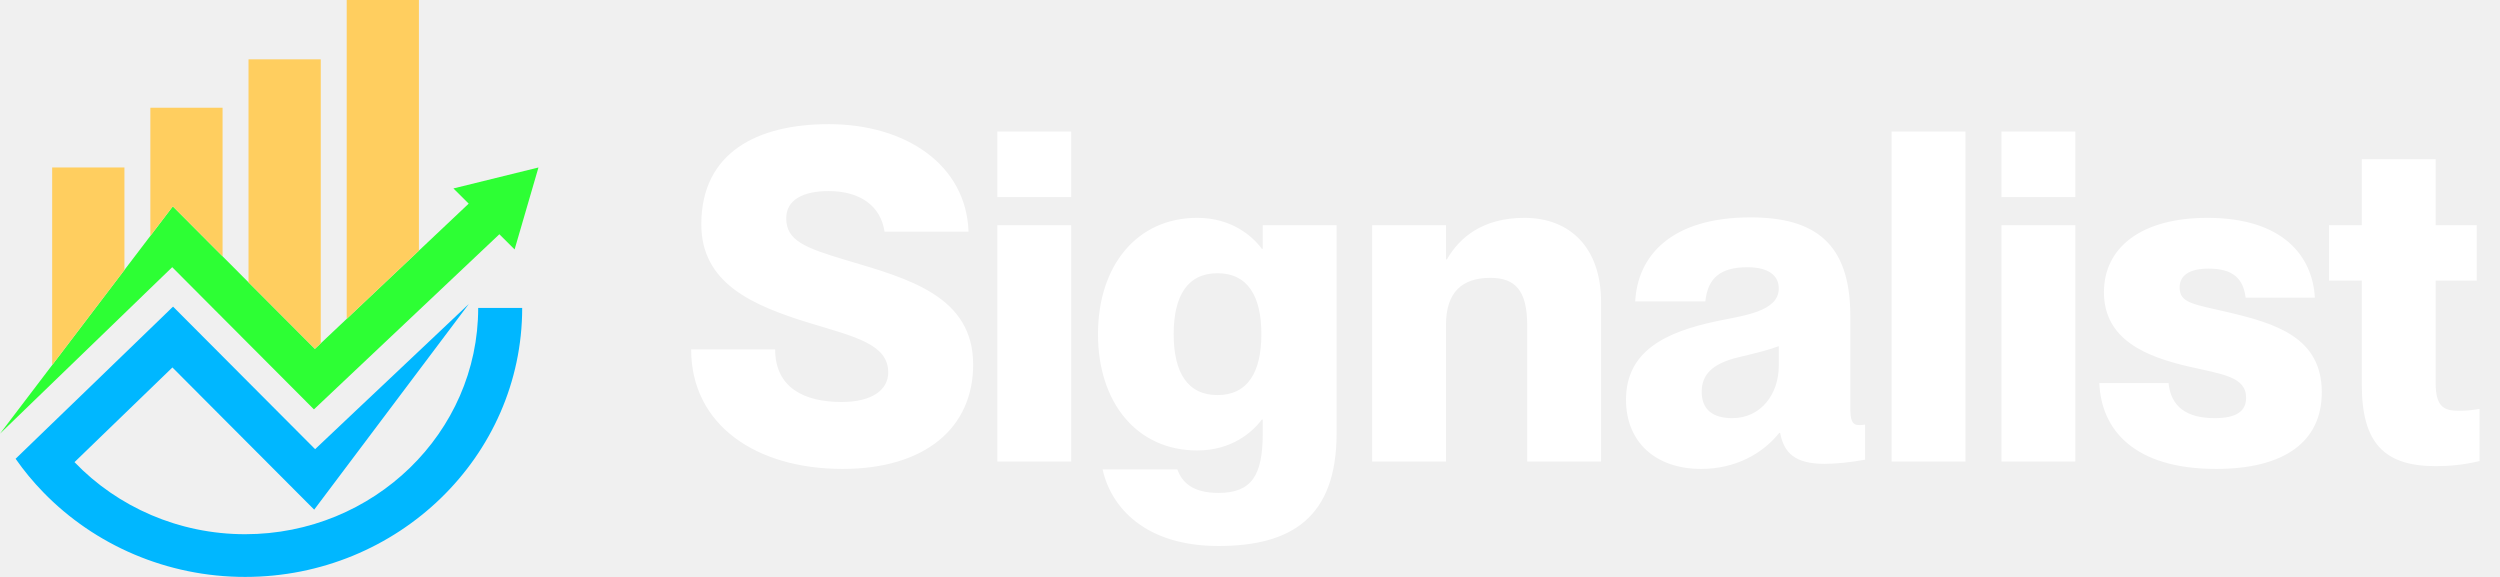
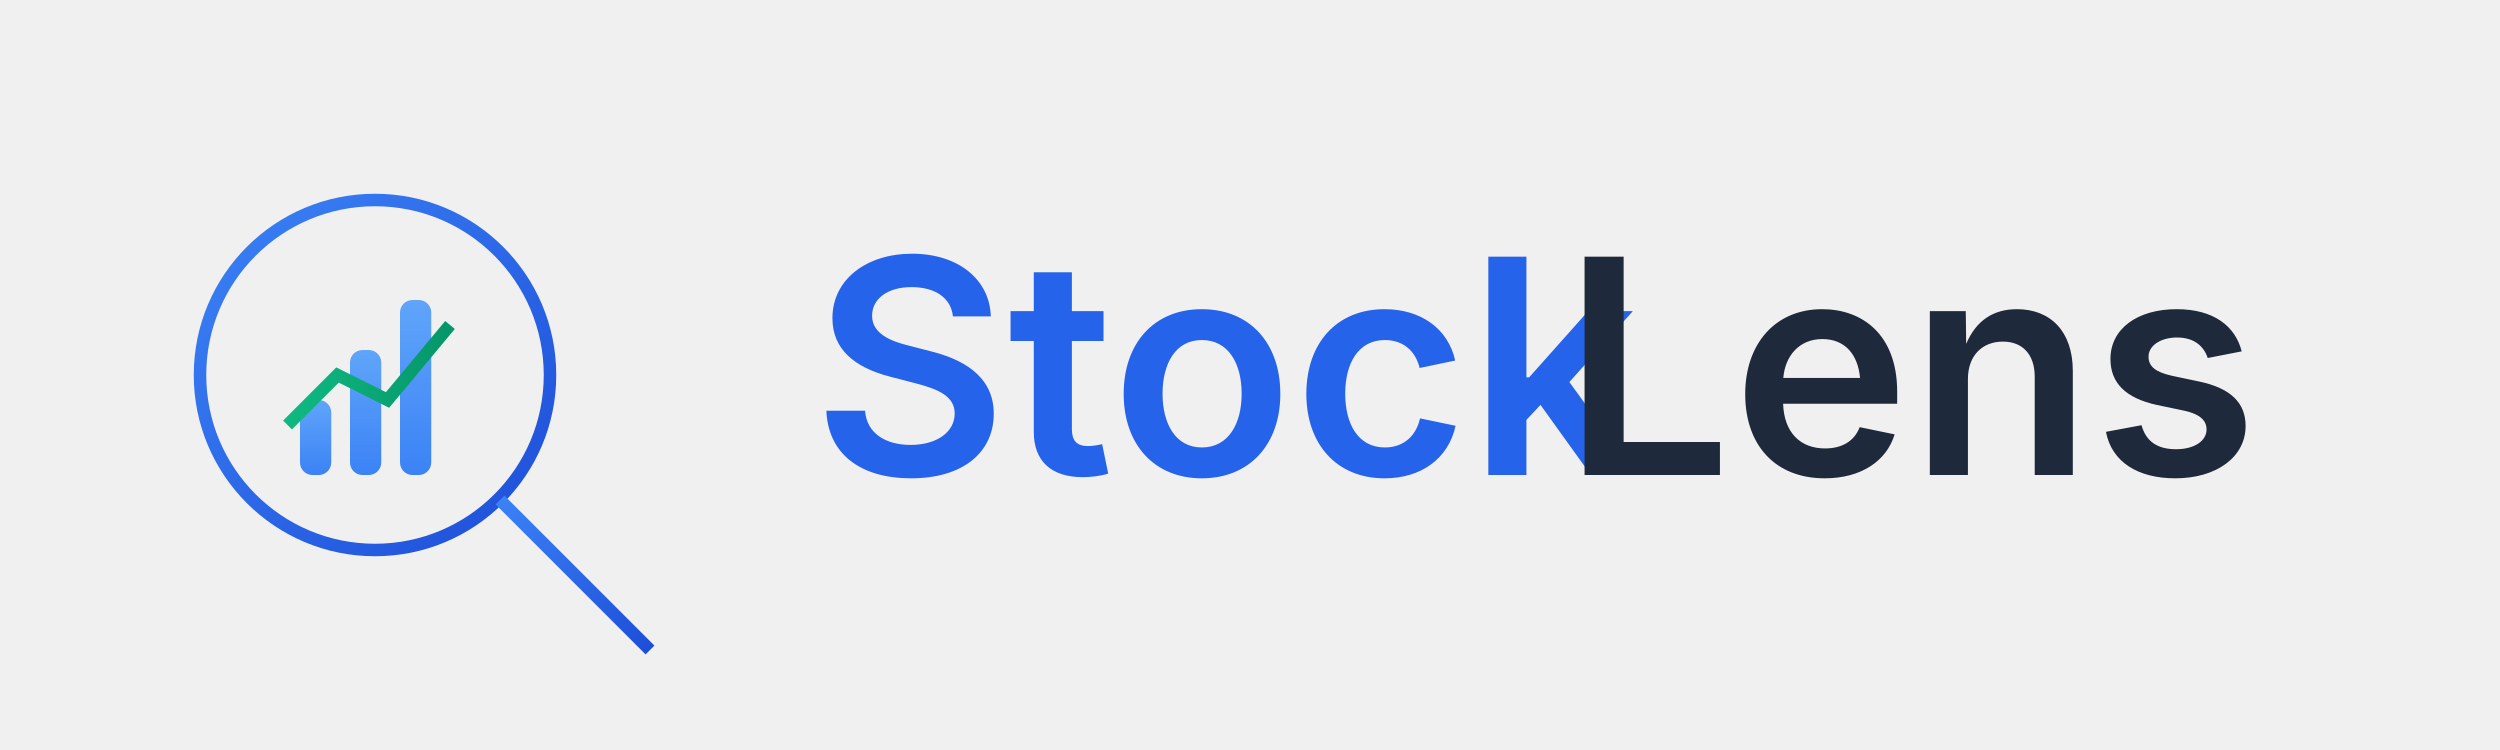
- <svg xmlns="http://www.w3.org/2000/svg" width="130" height="30" viewBox="0 0 130 30" fill="none">
-   <path d="M28 8.709L26.759 12.971L25.967 12.181L21.784 16.132L18.781 18.968L16.325 21.287L14.013 18.968L12.923 17.875L11.574 16.521L11.169 16.116L8.955 13.893L8.104 14.715L7.819 14.99L6.47 16.296L5.117 17.604L3.724 18.95L3.705 18.968L1.711 20.895L0 22.55L2.724 18.968L6.47 14.039L7.819 12.266L8.986 10.73L11.574 13.328L12.68 14.439L12.923 14.681L16.375 18.142L16.68 17.853L18.029 16.58L18.628 16.014L20.372 14.366L21.784 13.033L24.372 10.589L23.578 9.799L28 8.709Z" fill="#2DFF34" />
-   <path d="M6.47 8.709V14.039L2.724 18.968H2.713V8.709H6.47Z" fill="#FFCE5F" />
-   <path d="M27.154 16.014C27.154 23.726 20.692 30 12.745 30C8.69 30 4.918 28.346 2.252 25.599C1.726 25.059 1.244 24.477 0.811 23.856L2.467 22.256L5.13 19.686L5.871 18.968L6.47 18.39L7.819 17.085L8.117 16.797L8.821 16.116L8.934 16.003L8.936 16.005L8.999 15.945L11.574 18.528L12.693 19.652L16.386 23.357L18.639 21.227L20.385 19.58L21.032 18.968L21.784 18.258L24.383 15.802L16.338 26.502L11.18 21.33L8.966 19.108L8.117 19.928L5.13 22.816L3.874 24.031C6.119 26.37 9.311 27.779 12.745 27.779C19.429 27.779 24.866 22.502 24.866 16.014H27.154V16.014Z" fill="#00B7FF" />
-   <path d="M11.574 5.603V13.328L8.986 10.73L7.819 12.266V5.603H11.574Z" fill="#FFCE5F" />
-   <path d="M16.68 3.086V17.853L16.375 18.142L12.923 14.682V3.086H16.68Z" fill="#FFCE5F" />
-   <path d="M21.784 0V13.033L20.372 14.366L18.628 16.014L18.029 16.58V0H21.784Z" fill="#FFCE5F" />
-   <path d="M43.812 24.384C39.324 24.384 35.94 22.104 35.94 18.168H40.308C40.308 20.16 41.82 20.904 43.764 20.904C45.372 20.904 46.188 20.256 46.188 19.368C46.188 17.904 44.484 17.52 42.108 16.8C39.132 15.888 36.468 14.736 36.468 11.664C36.468 7.92 39.396 6.456 43.092 6.456C47.1 6.456 50.244 8.568 50.364 12.048H45.996C45.804 10.728 44.748 9.936 43.092 9.936C41.796 9.936 40.884 10.368 40.884 11.352C40.884 12.504 41.844 12.888 44.028 13.536C47.268 14.496 50.604 15.408 50.604 18.96C50.604 22.248 48.108 24.384 43.812 24.384ZM55.702 10.248H51.862V6.84H55.702V10.248ZM55.702 24H51.862V11.712H55.702V24ZM65.663 12.936V11.712H69.503V22.536C69.503 26.928 67.127 28.392 63.359 28.392C59.543 28.392 57.767 26.376 57.335 24.408H61.223C61.463 25.08 62.015 25.632 63.359 25.632C65.087 25.632 65.663 24.72 65.663 22.536V21.816H65.615C65.135 22.464 64.055 23.424 62.255 23.424C59.111 23.424 57.095 20.928 57.095 17.376C57.095 13.824 59.111 11.328 62.255 11.328C64.055 11.328 65.135 12.288 65.615 12.936H65.663ZM63.311 20.544C64.871 20.544 65.591 19.368 65.591 17.376C65.591 15.384 64.871 14.208 63.311 14.208C61.751 14.208 61.031 15.384 61.031 17.376C61.031 19.368 61.751 20.544 63.311 20.544ZM79.271 11.328C81.647 11.328 83.255 12.888 83.255 15.696V24H79.415V16.92C79.415 15.072 78.767 14.448 77.495 14.448C76.031 14.448 75.191 15.192 75.191 16.896V24H71.351V11.712H75.191V13.488H75.239C75.887 12.36 77.087 11.328 79.271 11.328ZM88.464 24.384C86.064 24.384 84.552 22.968 84.552 20.784C84.552 18.24 86.64 17.256 89.256 16.704C90.6 16.416 92.496 16.224 92.496 15C92.496 14.328 91.968 13.896 90.864 13.896C89.448 13.896 88.8 14.472 88.68 15.672H85.032C85.152 13.32 86.88 11.304 91.032 11.304C94.368 11.304 96.216 12.648 96.216 16.416V21.168C96.216 21.816 96.288 22.104 96.672 22.104C96.768 22.104 96.84 22.104 96.984 22.08V23.904C96.216 24.048 95.424 24.12 94.872 24.12C93.336 24.12 92.76 23.544 92.568 22.512H92.52C91.656 23.592 90.24 24.384 88.464 24.384ZM90.072 21.744C91.608 21.744 92.496 20.448 92.496 19.032V18C91.992 18.192 91.416 18.336 90.408 18.576C88.992 18.912 88.488 19.512 88.488 20.376C88.488 21.312 89.088 21.744 90.072 21.744ZM102.203 24H98.363V6.84H102.203V24ZM107.916 10.248H104.076V6.84H107.916V10.248ZM107.916 24H104.076V11.712H107.916V24ZM115.237 24.384C110.941 24.384 109.261 22.32 109.165 19.92H112.765C112.885 21.144 113.701 21.744 115.165 21.744C116.293 21.744 116.797 21.384 116.797 20.688C116.797 19.584 115.573 19.464 113.797 19.056C111.637 18.552 109.405 17.688 109.405 15.192C109.405 12.888 111.325 11.328 114.781 11.328C118.717 11.328 120.253 13.32 120.373 15.48H116.773C116.653 14.496 116.125 13.968 114.853 13.968C113.797 13.968 113.341 14.352 113.341 14.952C113.341 15.768 114.061 15.816 115.909 16.248C118.333 16.824 120.733 17.544 120.733 20.4C120.733 22.968 118.789 24.384 115.237 24.384ZM127.902 21.36C128.262 21.36 128.478 21.336 128.934 21.264V23.976C128.118 24.168 127.422 24.24 126.654 24.24C123.966 24.24 122.814 23.016 122.814 20.016V14.592H121.11V11.712H122.814V8.28H126.654V11.712H128.79V14.592H126.654V19.92C126.654 21.24 127.158 21.36 127.902 21.36Z" fill="white" />
+ <svg xmlns="http://www.w3.org/2000/svg" width="200" height="60" viewBox="0 0 200 60" fill="none">
+   <circle cx="30" cy="30" r="14" stroke="url(#gradient1)" strokeWidth="2.5" fill="none" />
+   <rect x="24" y="32" width="2.5" height="6" fill="url(#gradient2)" rx="1" />
+   <rect x="28" y="28" width="2.5" height="10" fill="url(#gradient2)" rx="1" />
+   <rect x="32" y="24" width="2.5" height="14" fill="url(#gradient2)" rx="1" />
+   <path d="M 23 34 L 27 30 L 31 32 L 36 26" stroke="url(#gradient3)" strokeWidth="2" strokeLinecap="round" strokeLinejoin="round" fill="none" />
+   <path d="M 40 40 L 52 52" stroke="url(#gradient1)" strokeWidth="2.5" strokeLinecap="round" />
+   <text x="65" y="38" font-family="system-ui, -apple-system, sans-serif" font-size="24" font-weight="600" fill="#2563eb">Stock</text>
+   <text x="125" y="38" font-family="system-ui, -apple-system, sans-serif" font-size="24" font-weight="600" fill="#1e293b">Lens</text>
+   <defs>
+     <linearGradient id="gradient1" x1="0%" y1="0%" x2="100%" y2="100%">
+       <stop offset="0%" stop-color="#3b82f6" />
+       <stop offset="100%" stop-color="#1d4ed8" />
+     </linearGradient>
+     <linearGradient id="gradient2" x1="0%" y1="0%" x2="0%" y2="100%">
+       <stop offset="0%" stop-color="#60a5fa" />
+       <stop offset="100%" stop-color="#3b82f6" />
+     </linearGradient>
+     <linearGradient id="gradient3" x1="0%" y1="0%" x2="100%" y2="0%">
+       <stop offset="0%" stop-color="#10b981" />
+       <stop offset="100%" stop-color="#059669" />
+     </linearGradient>
+   </defs>
</svg>
